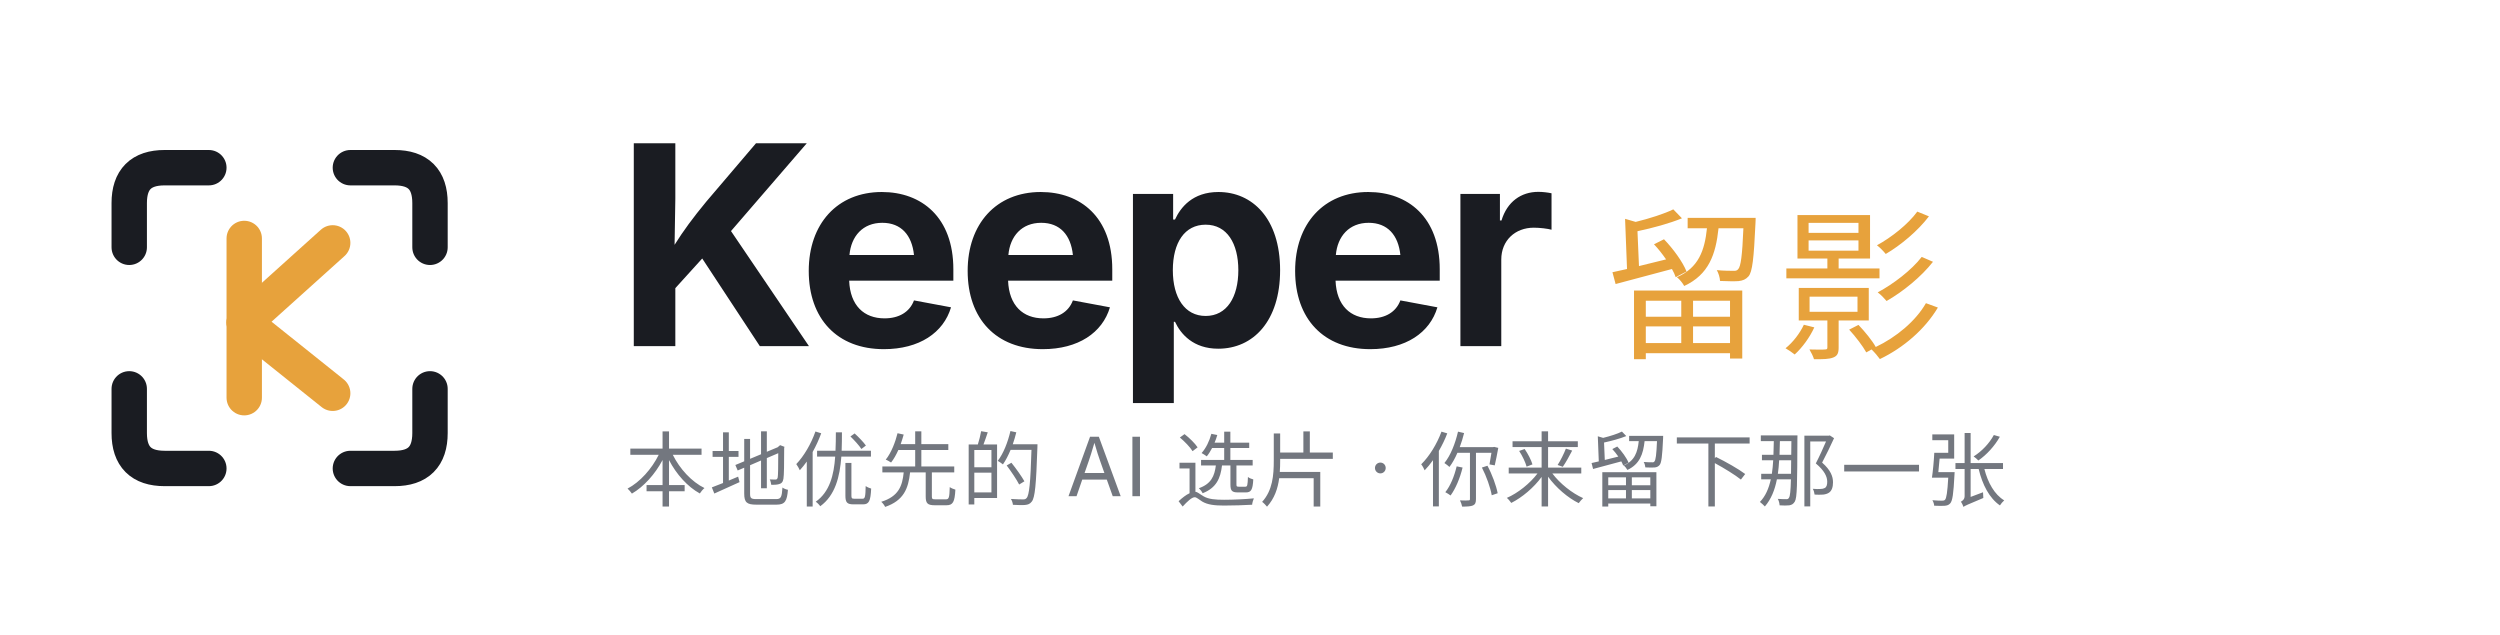
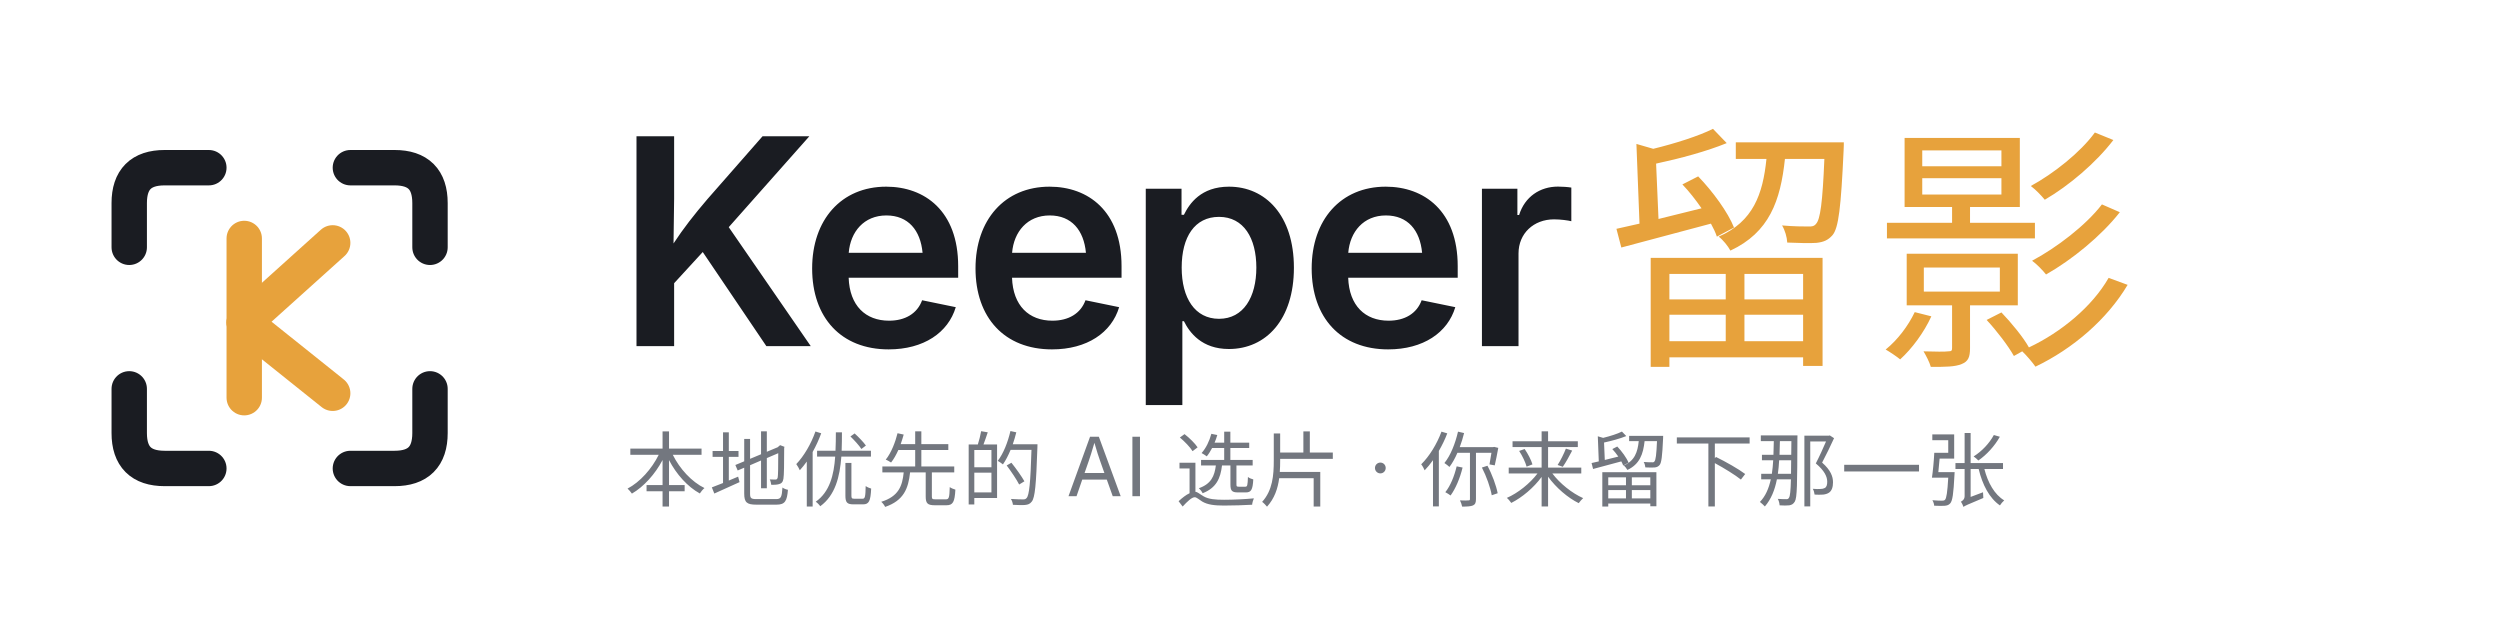
<svg xmlns="http://www.w3.org/2000/svg" width="520" height="132" viewBox="0 0 520 132" fill="none" role="img" aria-label="Keeper 留影">
  <g transform="translate(14 22) scale(0.92)">
    <g stroke="#1A1C22" stroke-width="8" stroke-linecap="round" stroke-linejoin="round" fill="none">
      <path d="M14 32 V22 Q14 14 22 14 H32" />
      <path d="M64 14 H74 Q82 14 82 22 V32" />
      <path d="M82 64 V74 Q82 82 74 82 H64" />
      <path d="M32 82 H22 Q14 82 14 74 V64" />
    </g>
    <g stroke="#E7A23C" stroke-width="8" stroke-linecap="round" stroke-linejoin="round" fill="none">
      <path d="M40 30 V66" />
      <path d="M40 49 L60 31" />
      <path d="M40 49 L60 65" />
    </g>
  </g>
-   <text x="128" y="72" font-family="'Inter','Helvetica Neue',Arial,sans-serif" font-size="58" font-weight="650" letter-spacing="-1.5" fill="#1A1C22">Keeper</text>
-   <text x="334" y="72" font-family="'PingFang SC','Noto Sans SC',sans-serif" font-size="34" font-weight="500" letter-spacing="2" fill="#E7A23C">留影</text>
+   <text x="128" y="72" font-family="'Inter','Helvetica Neue',Arial,sans-serif" font-size="60" font-weight="600" letter-spacing="-1.5" fill="#1A1C22">Keeper</text>
+   <text x="334" y="72" font-family="'PingFang SC','Noto Sans SC',sans-serif" font-size="54" font-weight="500" letter-spacing="2" fill="#E7A23C">留影</text>
  <text x="130" y="104" font-family="'PingFang SC','Inter',sans-serif" font-size="17" font-weight="400" letter-spacing="0.5" fill="#73777F">本地优先的 AI 选片 · 你来留下那一张</text>
</svg>
